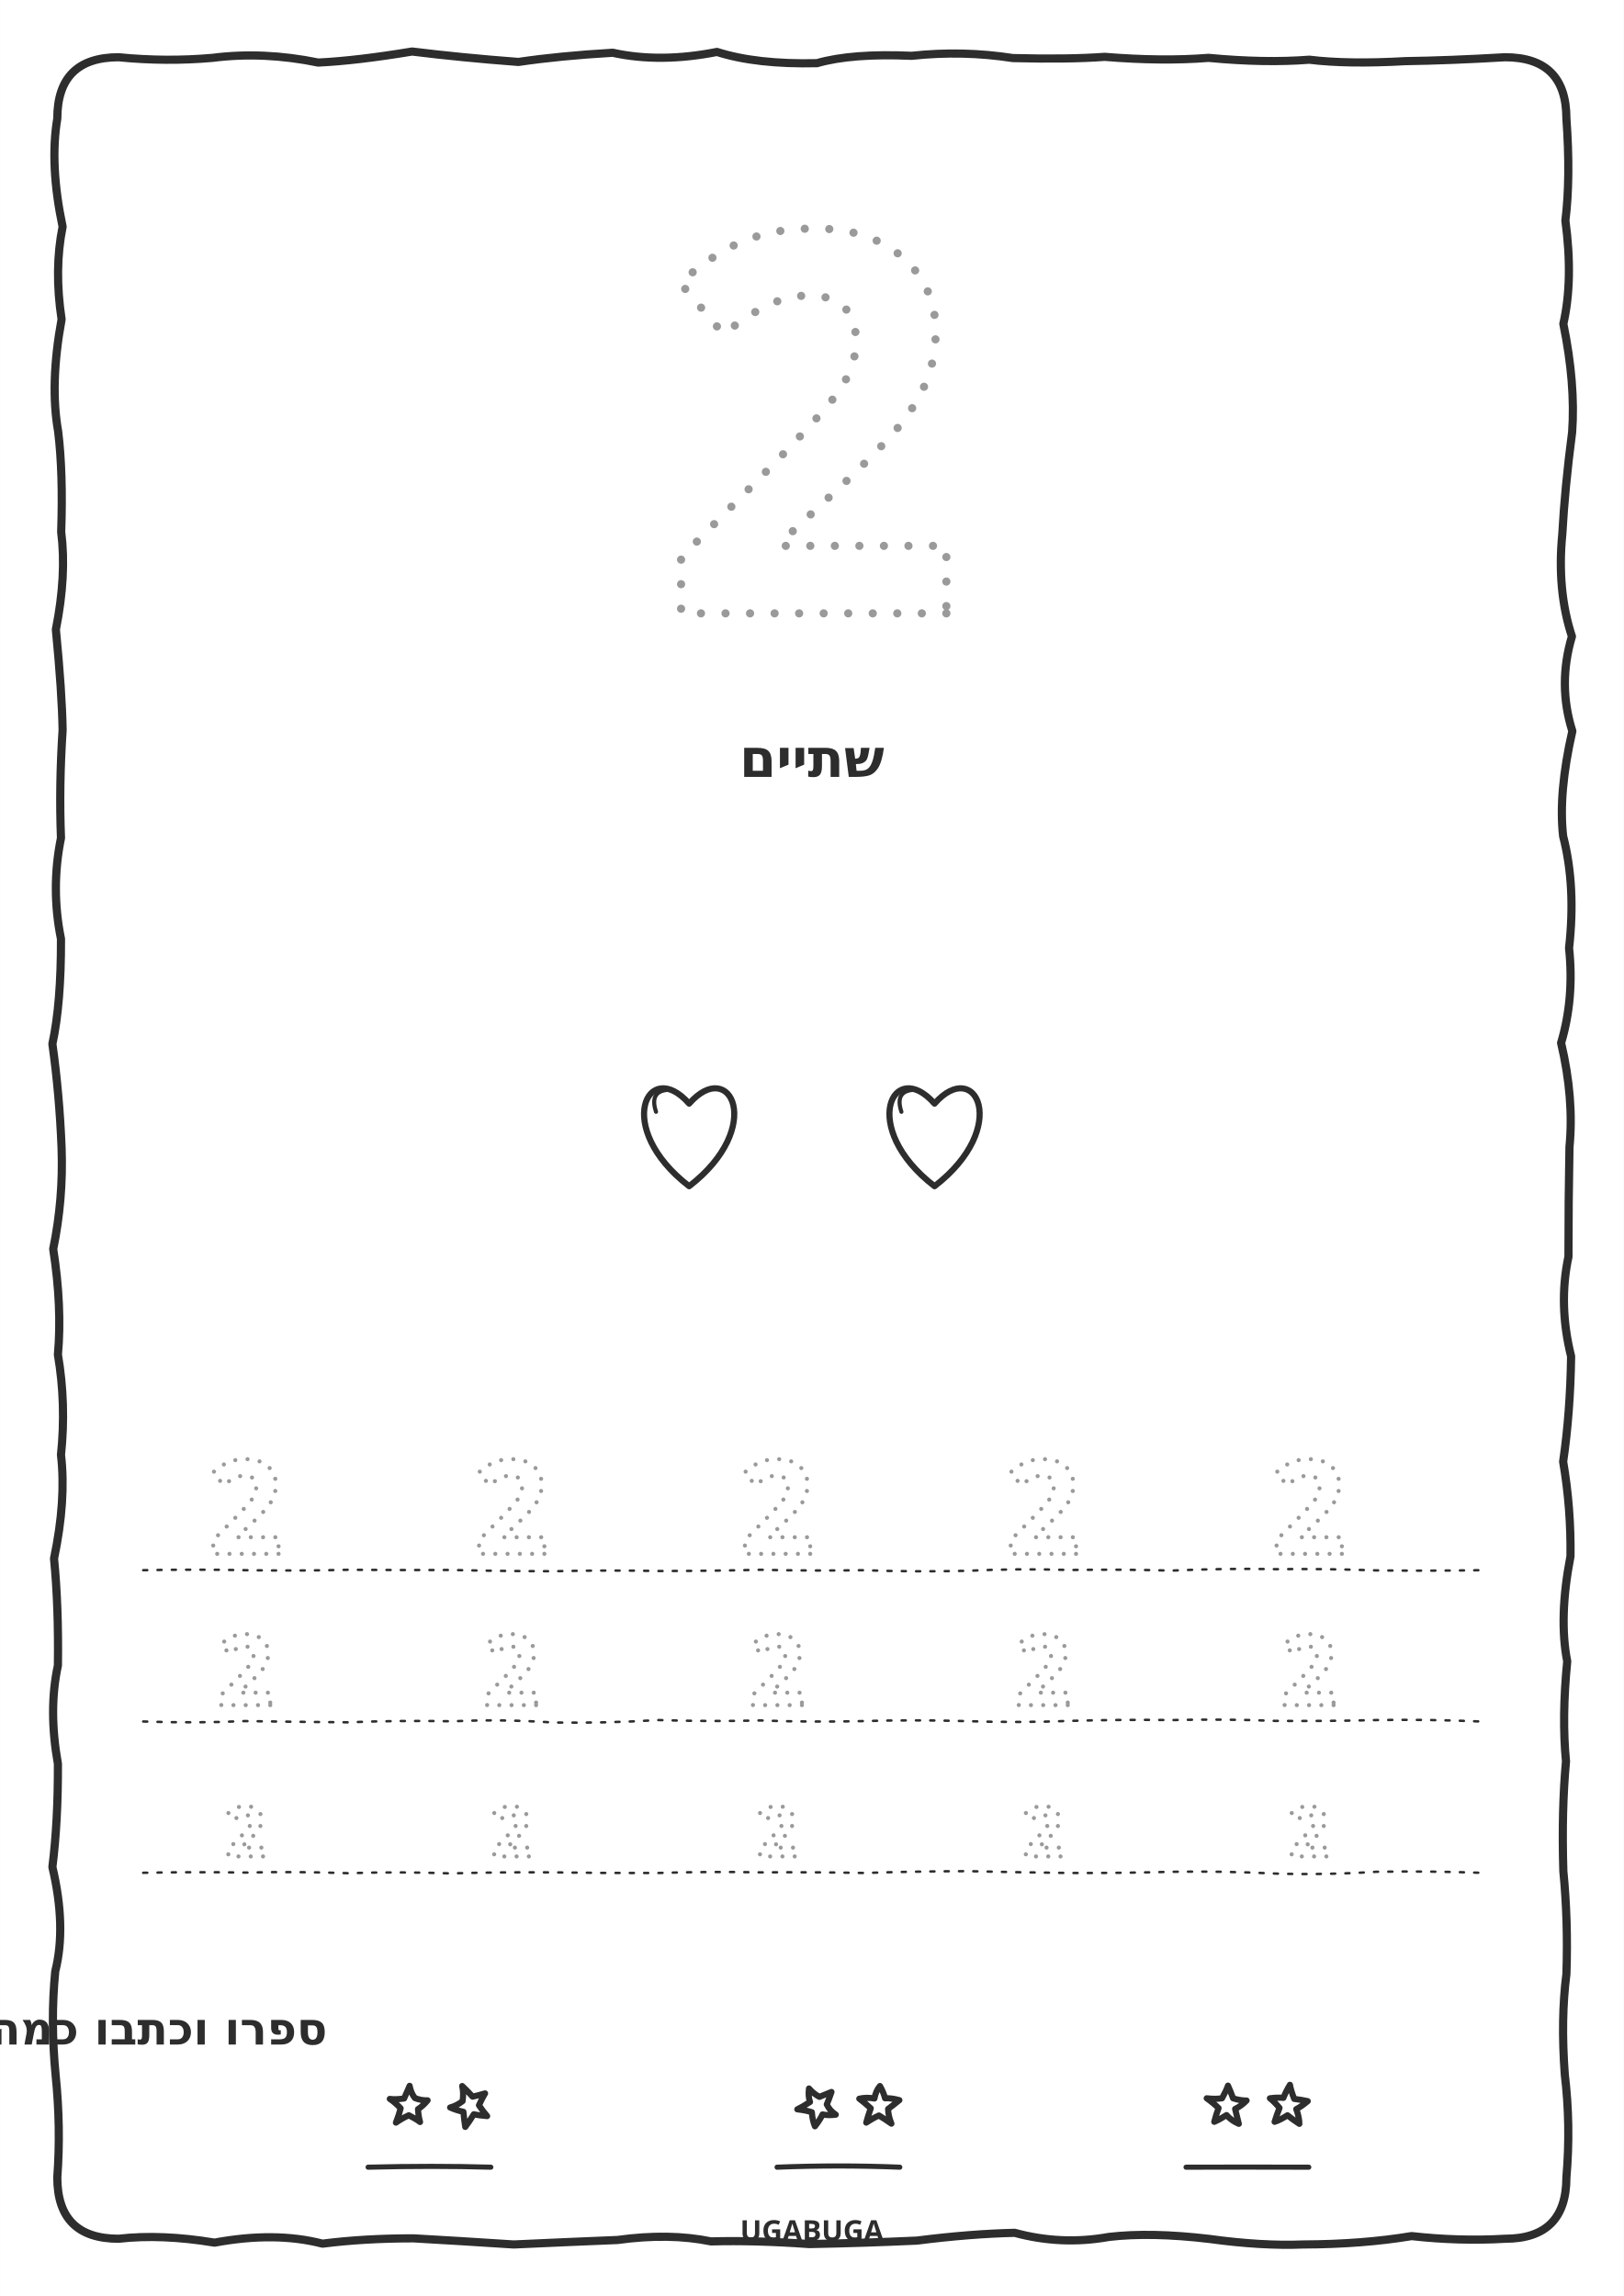
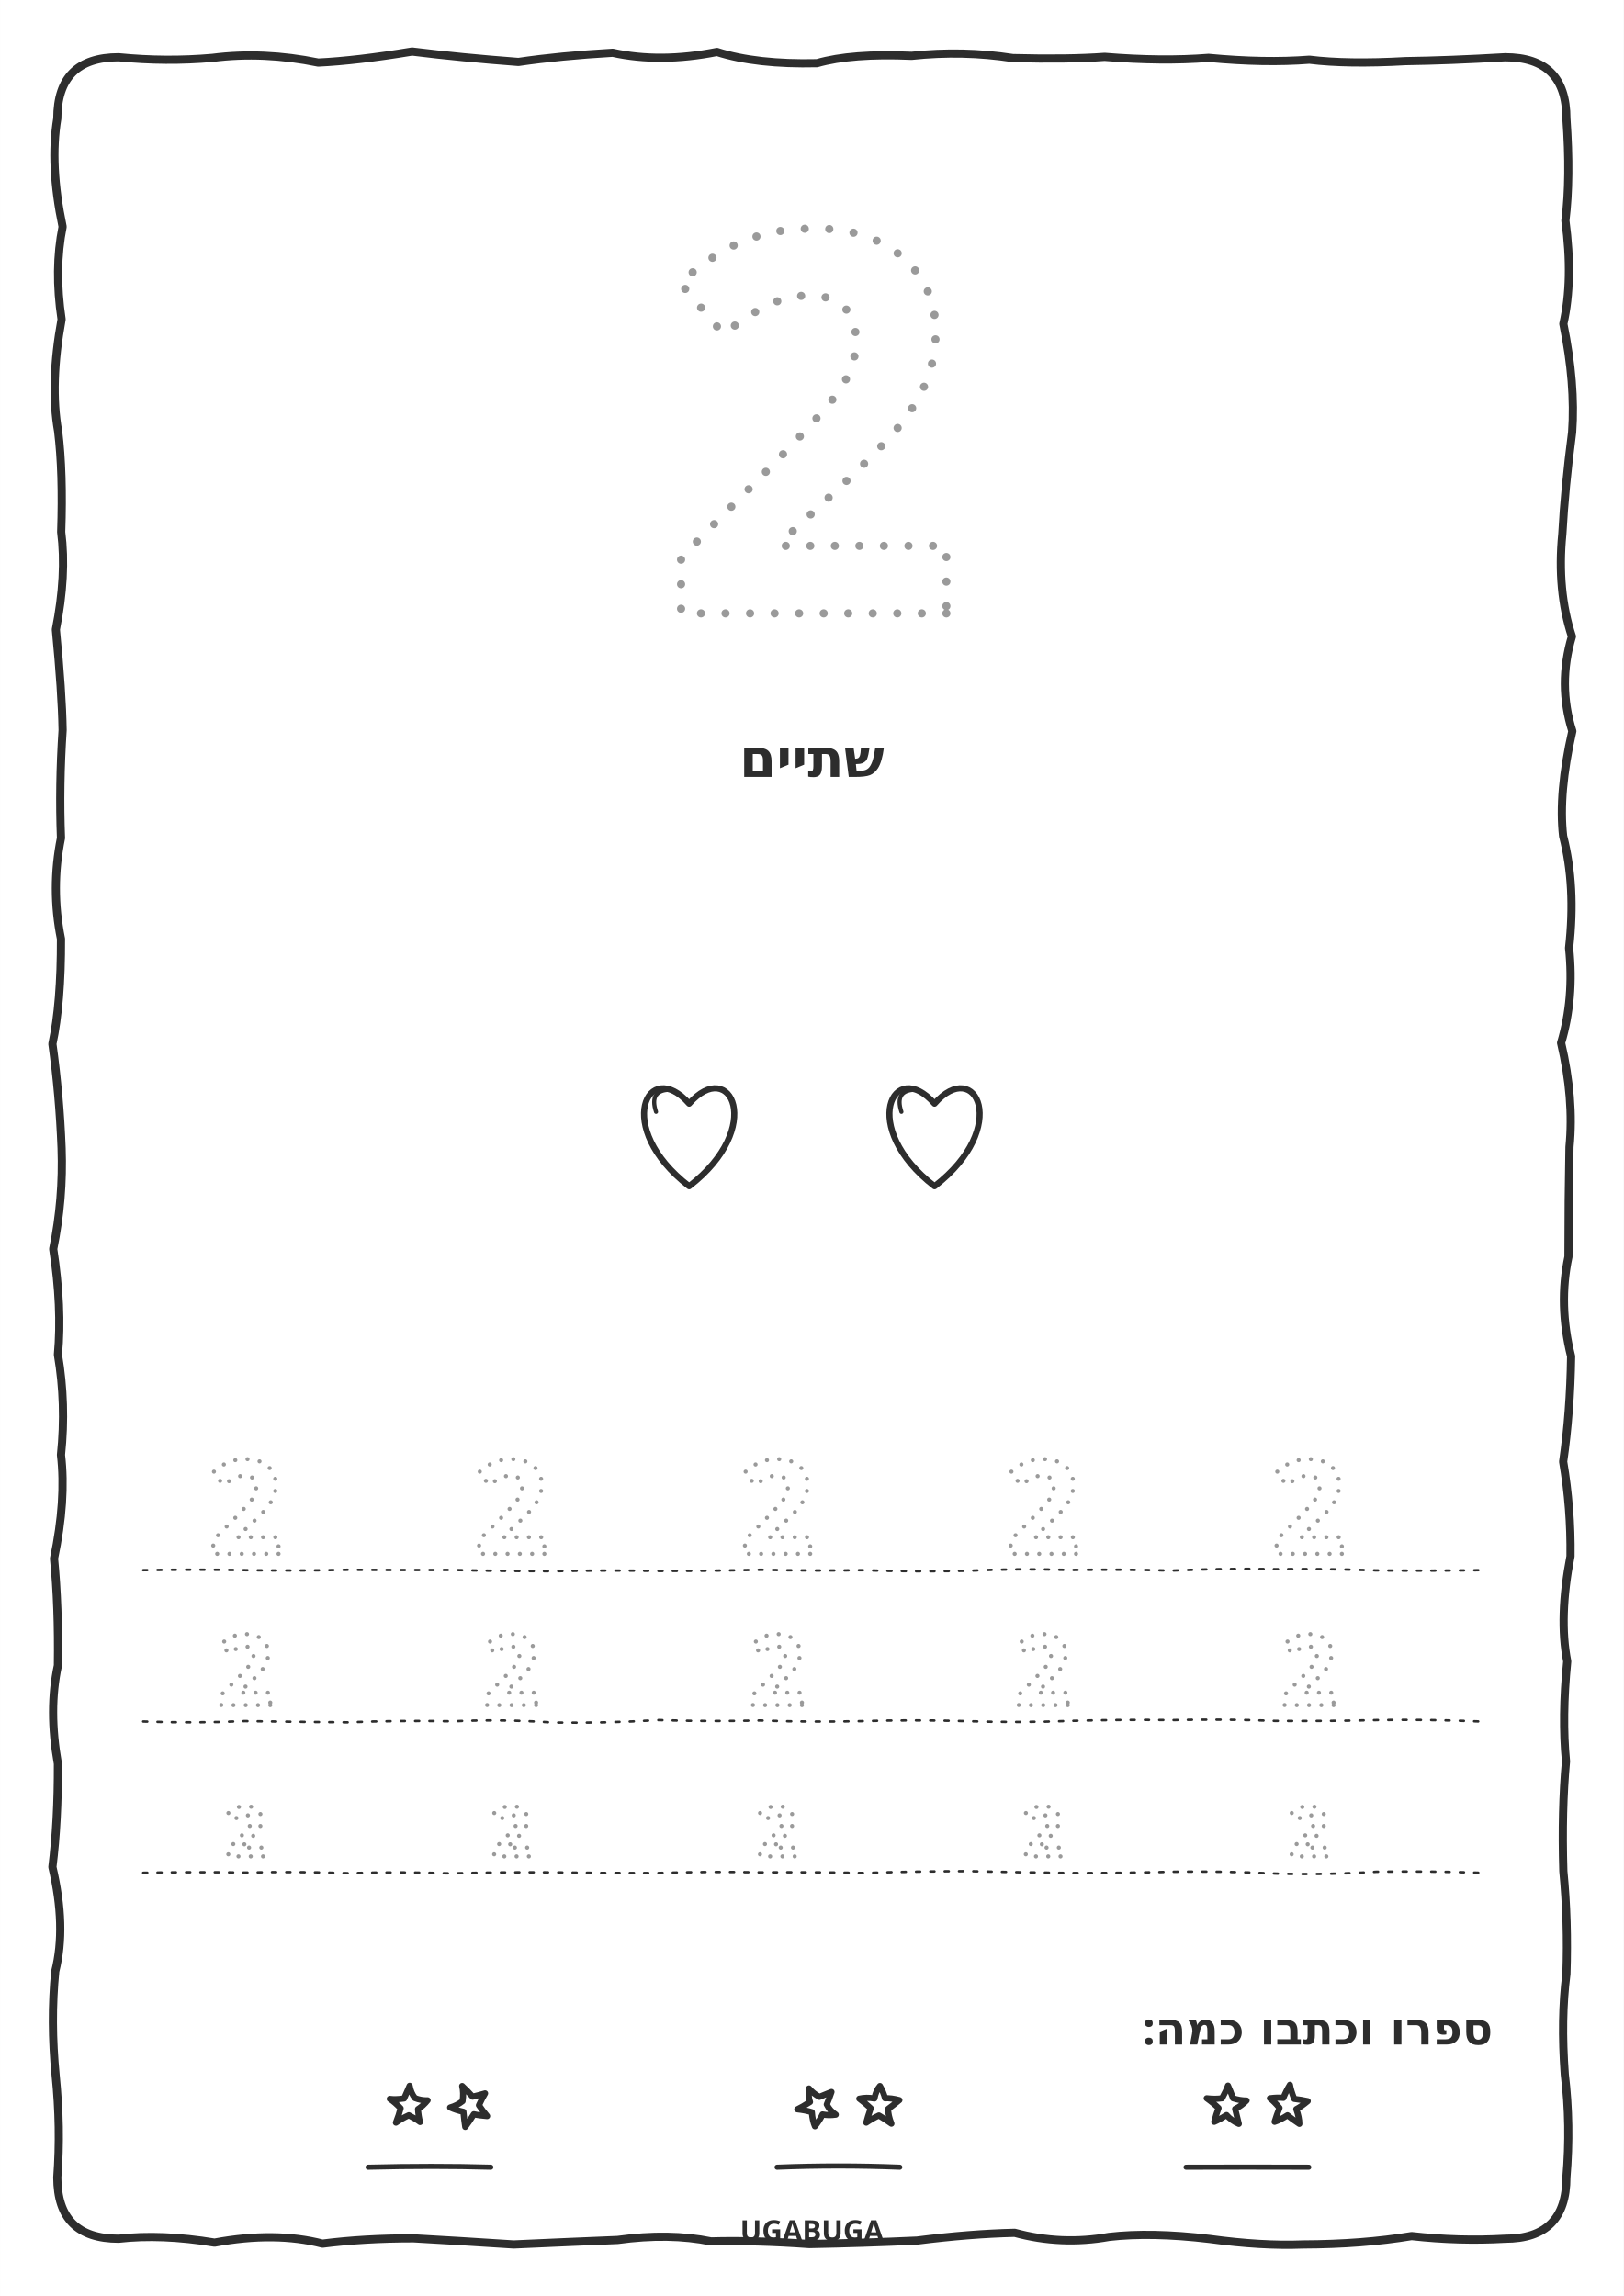
<svg xmlns="http://www.w3.org/2000/svg" width="210mm" height="297mm" viewBox="0 0 794 1123" fill="none" stroke="#2d2d2d" stroke-width="3" stroke-linecap="round" stroke-linejoin="round" font-family="Kalam, cursive">
  <defs />
  <rect width="794" height="1123" fill="#ffffff" stroke="none" />
  <path d="M58,28 Q81.2,30.3 103.9,28.3 Q128.8,25.1 155.6,30.6 Q174.4,29.7 201.5,25.2 Q225.7,28.2 253.5,30.3 Q273.8,27.3 299.6,25.8 Q322.8,30.9 350.6,25.4 Q370,31.6 399.5,30.9 Q416.5,26 445.8,27.3 Q470.8,24.6 495.3,28.4 Q522.4,29.1 540.2,27.8 Q568.3,30.1 591,28.3 Q618.4,30.9 640.3,29.2 Q658.9,31.5 687.3,29.9 Q708.7,29.6 736,28 Q766,28 766,58 Q768.1,87 765.5,107.9 Q769.4,136.8 764.5,158.4 Q770.5,187.7 768.8,211.4 Q765.2,238.9 764,261.2 Q761.3,288.7 768.7,311.3 Q761.7,334.8 768.9,357.6 Q762,387.9 764.4,409 Q770.7,433.4 767.3,463.7 Q769.9,488.3 763.4,510.1 Q769.8,537.3 767.5,561 Q767,587.2 767,614.7 Q762,638.1 768.3,663.4 Q767.9,691 764.4,714.9 Q768.3,737.7 768,761.2 Q762.2,791.1 766.4,812.6 Q763.7,839.9 765.8,861.5 Q763.6,885.2 764.5,915.2 Q766.9,939.6 766,965.6 Q763.2,987.2 765.2,1014.6 Q768.2,1039.4 766,1065 Q766,1095 736,1095 Q713.5,1096.3 690.3,1093.7 Q666.3,1097.7 637.2,1097.8 Q617,1098.6 591.5,1095.1 Q562.9,1091.7 542.3,1094.1 Q519,1098.3 496.2,1092.1 Q474.3,1092.6 448.4,1095.9 Q422.3,1097.1 395.8,1097.6 Q369.1,1095.7 347.7,1096.3 Q327.3,1092.1 302,1095.6 Q279.6,1096.5 251.2,1097.8 Q223.6,1096 202.2,1094.8 Q178,1094.8 157.7,1097.4 Q134.5,1091.4 104.9,1096.9 Q78.9,1092.6 58,1095 Q28,1095 28,1065 Q29.8,1040.6 27.2,1015.2 Q24.6,988.6 27,964.2 Q32.5,942.4 25.6,913.2 Q28.4,890.9 28.3,862.7 Q23.6,836.3 28.3,814.6 Q28.7,785.7 26.4,762.3 Q32.4,733.7 29.8,711.6 Q32.4,686.7 28.3,662.6 Q30.4,639.3 26,610.9 Q31,586.5 30.1,561.6 Q29.1,535.7 25.6,510.6 Q29.9,490.7 29.8,459.2 Q24.8,434.5 29.8,409.9 Q28.8,384.3 30.6,357.1 Q30.3,338.5 27.3,307.9 Q32.6,281.3 29.9,260.2 Q30.9,231.2 28.4,210.9 Q24.3,187.8 30.1,156.2 Q26.4,131.7 30.6,110.9 Q24.2,80.5 28,58 Q28,28 58,28 Z" stroke-width="4" />
  <text x="397" y="300" font-family="Heebo, sans-serif" font-size="260" font-weight="700" text-anchor="middle" direction="ltr" fill="none" stroke="#9a9a9a" stroke-width="4" stroke-dasharray="0 12" stroke-linecap="round">2</text>
  <text x="397" y="380" font-family="Heebo, sans-serif" font-size="26" font-weight="700" text-anchor="middle" direction="rtl" fill="#2d2d2d" stroke="none">שתיים</text>
-   <path d="M337,580.2 C299.6,551.4 316.8,516.8 337,539.8 C357.2,516.8 374.4,551.4 337,580.2 Z" fill="#ffffff" />
-   <path d="M320.8,543.8 Q317.2,533 328,533" stroke-width="2" />
-   <path d="M457,580.2 C419.6,551.4 436.8,516.8 457,539.8 C477.2,516.8 494.4,551.4 457,580.2 Z" fill="#ffffff" />
-   <path d="M440.8,543.8 Q437.2,533 448,533" stroke-width="2" />
+   <g transform="translate(0.0,0.0) scale(1.000)">
+     <path d="M337,580.2 C299.6,551.4 316.8,516.8 337,539.8 C357.2,516.8 374.4,551.4 337,580.2 Z" fill="#ffffff" />
+     <path d="M320.8,543.8 Q317.2,533 328,533" stroke-width="2" />
+     <path d="M457,580.2 C419.6,551.4 436.8,516.8 457,539.8 C477.2,516.8 494.4,551.4 457,580.2 Z" fill="#ffffff" />
+     <path d="M440.8,543.8 Q437.2,533 448,533" stroke-width="2" />
+   </g>
  <path d="M70,768 Q95.1,767.5 120.1,768 Q146.1,768.4 170.3,767.8 Q194.8,768 221.1,767.9 Q245.8,768.5 271.2,768.5 Q296.5,767.9 322.3,768.4 Q346.1,768.4 372,767.8 Q398.2,768.4 421.7,768 Q447,768.9 473,768.3 Q497.2,767.1 523.4,767.9 Q547.6,767.5 572.9,768.2 Q599.1,767 624.1,767.5 Q647.6,767.2 672.9,768.1 Q698.1,768.4 724,768" stroke-width="1.2" stroke-dasharray="2 5" />
  <text x="120" y="760" font-family="Heebo, sans-serif" font-size="64" font-weight="700" text-anchor="middle" direction="ltr" fill="none" stroke="#9a9a9a" stroke-width="2" stroke-dasharray="0 6" stroke-linecap="round">2</text>
  <text x="250" y="760" font-family="Heebo, sans-serif" font-size="64" font-weight="700" text-anchor="middle" direction="ltr" fill="none" stroke="#9a9a9a" stroke-width="2" stroke-dasharray="0 6" stroke-linecap="round">2</text>
  <text x="380" y="760" font-family="Heebo, sans-serif" font-size="64" font-weight="700" text-anchor="middle" direction="ltr" fill="none" stroke="#9a9a9a" stroke-width="2" stroke-dasharray="0 6" stroke-linecap="round">2</text>
  <text x="510" y="760" font-family="Heebo, sans-serif" font-size="64" font-weight="700" text-anchor="middle" direction="ltr" fill="none" stroke="#9a9a9a" stroke-width="2" stroke-dasharray="0 6" stroke-linecap="round">2</text>
  <text x="640" y="760" font-family="Heebo, sans-serif" font-size="64" font-weight="700" text-anchor="middle" direction="ltr" fill="none" stroke="#9a9a9a" stroke-width="2" stroke-dasharray="0 6" stroke-linecap="round">2</text>
  <path d="M70,842 Q96.1,842.9 119.6,841.8 Q145.9,842.2 170,842.4 Q195.2,841.4 221.5,841.9 Q245.4,840.8 270.6,842.5 Q295.7,842.9 322.1,841.3 Q346.4,842.1 371.9,841.5 Q395.9,842.4 422.4,841.8 Q446.5,841.1 471.8,841.8 Q498.1,842.7 523.5,841.7 Q547.6,841 573.5,841.3 Q598.7,840.7 623.4,841.7 Q649.7,841.9 673.2,841.3 Q699.1,840.9 724,842" stroke-width="1.2" stroke-dasharray="2 5" />
  <text x="120" y="834" font-family="Heebo, sans-serif" font-size="48" font-weight="700" text-anchor="middle" direction="ltr" fill="none" stroke="#9a9a9a" stroke-width="2" stroke-dasharray="0 6" stroke-linecap="round">2</text>
  <text x="250" y="834" font-family="Heebo, sans-serif" font-size="48" font-weight="700" text-anchor="middle" direction="ltr" fill="none" stroke="#9a9a9a" stroke-width="2" stroke-dasharray="0 6" stroke-linecap="round">2</text>
  <text x="380" y="834" font-family="Heebo, sans-serif" font-size="48" font-weight="700" text-anchor="middle" direction="ltr" fill="none" stroke="#9a9a9a" stroke-width="2" stroke-dasharray="0 6" stroke-linecap="round">2</text>
  <text x="510" y="834" font-family="Heebo, sans-serif" font-size="48" font-weight="700" text-anchor="middle" direction="ltr" fill="none" stroke="#9a9a9a" stroke-width="2" stroke-dasharray="0 6" stroke-linecap="round">2</text>
  <text x="640" y="834" font-family="Heebo, sans-serif" font-size="48" font-weight="700" text-anchor="middle" direction="ltr" fill="none" stroke="#9a9a9a" stroke-width="2" stroke-dasharray="0 6" stroke-linecap="round">2</text>
  <path d="M70,916 Q94.9,915.5 120.3,915.9 Q144.3,915.3 170.2,916.2 Q195.8,915.4 220.3,916.3 Q246.1,915.6 270.5,915.8 Q295.3,916.2 321.7,916.1 Q347.1,915.3 371.9,915.8 Q398.2,915.6 422.7,916.1 Q446.3,915.3 472.9,915.2 Q497.8,915.8 523.1,916.1 Q548.1,916.2 573.8,915.5 Q597.2,915.1 624.1,916.4 Q648.5,917.1 673.2,915.5 Q699.3,915.1 724,916" stroke-width="1.2" stroke-dasharray="2 5" />
  <text x="120" y="908" font-family="Heebo, sans-serif" font-size="34" font-weight="700" text-anchor="middle" direction="ltr" fill="none" stroke="#9a9a9a" stroke-width="2" stroke-dasharray="0 6" stroke-linecap="round">2</text>
  <text x="250" y="908" font-family="Heebo, sans-serif" font-size="34" font-weight="700" text-anchor="middle" direction="ltr" fill="none" stroke="#9a9a9a" stroke-width="2" stroke-dasharray="0 6" stroke-linecap="round">2</text>
  <text x="380" y="908" font-family="Heebo, sans-serif" font-size="34" font-weight="700" text-anchor="middle" direction="ltr" fill="none" stroke="#9a9a9a" stroke-width="2" stroke-dasharray="0 6" stroke-linecap="round">2</text>
  <text x="510" y="908" font-family="Heebo, sans-serif" font-size="34" font-weight="700" text-anchor="middle" direction="ltr" fill="none" stroke="#9a9a9a" stroke-width="2" stroke-dasharray="0 6" stroke-linecap="round">2</text>
  <text x="640" y="908" font-family="Heebo, sans-serif" font-size="34" font-weight="700" text-anchor="middle" direction="ltr" fill="none" stroke="#9a9a9a" stroke-width="2" stroke-dasharray="0 6" stroke-linecap="round">2</text>
-   <text x="160" y="1000" font-family="Heebo, sans-serif" font-size="22" font-weight="700" text-anchor="start" direction="rtl" fill="#2d2d2d" stroke="none">ספרו וכתבו כמה:</text>
+   <text x="730" y="1000" font-family="Heebo, sans-serif" font-size="22" font-weight="700" text-anchor="start" direction="rtl" fill="#2d2d2d" stroke="none">ספרו וכתבו כמה:</text>
  <path d="M200.3,1020.2 Q200.9,1023.7 202.9,1026.2 Q205.9,1027.4 209.1,1027.3 Q206.8,1030.1 204.4,1031.6 Q204.6,1035.1 205.4,1037.9 Q203.3,1036.3 199.9,1034.6 Q196.6,1036.1 193.6,1038.2 Q195.1,1034.4 195.9,1031.2 Q193.2,1028.3 190.6,1026.6 Q193.3,1027 197.6,1026.4 Q199.2,1022.6 200.3,1020.2 Z" />
  <path d="M237.2,1023.9 Q235.8,1026.2 234.2,1029.7 Q236.2,1032.7 238.2,1035 Q234.2,1034.7 231.7,1034.1 Q229.6,1037.5 227.5,1040.3 Q227,1037.2 226.6,1032.9 Q223.2,1032.2 220.1,1030.8 Q223.4,1029.9 226.2,1027.7 Q226.8,1023.6 226,1020.3 Q228.2,1022.3 231.1,1025.5 Q233.4,1025 237.2,1023.9 Z" />
  <path d="M180,1060 Q211.9,1059.2 240,1060" stroke-width="2.5" />
  <path d="M406.6,1023.2 Q405.3,1027 404.3,1029.3 Q405.8,1032.4 408.7,1034.3 Q405.3,1034.8 402.2,1034.2 Q401.1,1036.7 398.5,1040 Q397.3,1037.2 397,1033.1 Q393.8,1032.1 389.9,1031.7 Q392.4,1030.5 396.1,1028.1 Q395.1,1025.3 395.6,1021.5 Q397.7,1024 400.7,1025.6 Q402.8,1024.8 406.6,1023.2 Z" />
  <path d="M430.3,1020.3 Q432,1023.2 432.8,1026.3 Q435.7,1026.1 439.8,1027.2 Q436.9,1029.6 434.3,1031.5 Q434.3,1034.7 435.9,1038.7 Q433.4,1036.9 429.8,1034.7 Q426.9,1036 423.6,1038.2 Q424.3,1035.4 425.8,1031.2 Q422.9,1028.5 420.2,1026.5 Q423.7,1025.7 427.6,1026.4 Q428.3,1022.6 430.3,1020.3 Z" />
  <path d="M380,1060 Q410,1058.8 440,1060" stroke-width="2.5" />
  <path d="M600.5,1020.1 Q601.6,1022.5 603,1026.3 Q606.3,1027.4 609.6,1027.4 Q607.1,1030 604,1031.5 Q604.9,1034.9 605.8,1038.8 Q602.1,1037.2 599.8,1034.5 Q596.4,1036.7 593.8,1037.8 Q594.7,1034.2 595.9,1031.1 Q593.6,1028.8 590.1,1026.3 Q594.3,1026.8 597.6,1026.3 Q599.7,1022.5 600.5,1020.1 Z" />
  <path d="M630.8,1019.7 Q631.3,1022.6 632.9,1026.6 Q636.4,1027 639.5,1027.7 Q636.4,1030.3 633.9,1031.6 Q635.4,1035.7 635.4,1038.8 Q632.3,1036.8 629.6,1034.6 Q625.9,1037 623.3,1037.8 Q624.2,1034.8 625.7,1031 Q623.1,1027.9 621,1026.3 Q624.7,1025.8 627.6,1026.1 Q628.9,1022.8 630.8,1019.7 Z" />
  <path d="M580,1060 Q610.4,1059.9 640,1060" stroke-width="2.5" />
  <text x="397" y="1096" font-family="Heebo, sans-serif" font-size="14" font-weight="700" text-anchor="middle" direction="rtl" fill="#2d2d2d" stroke="none">UGABUGA</text>
</svg>
